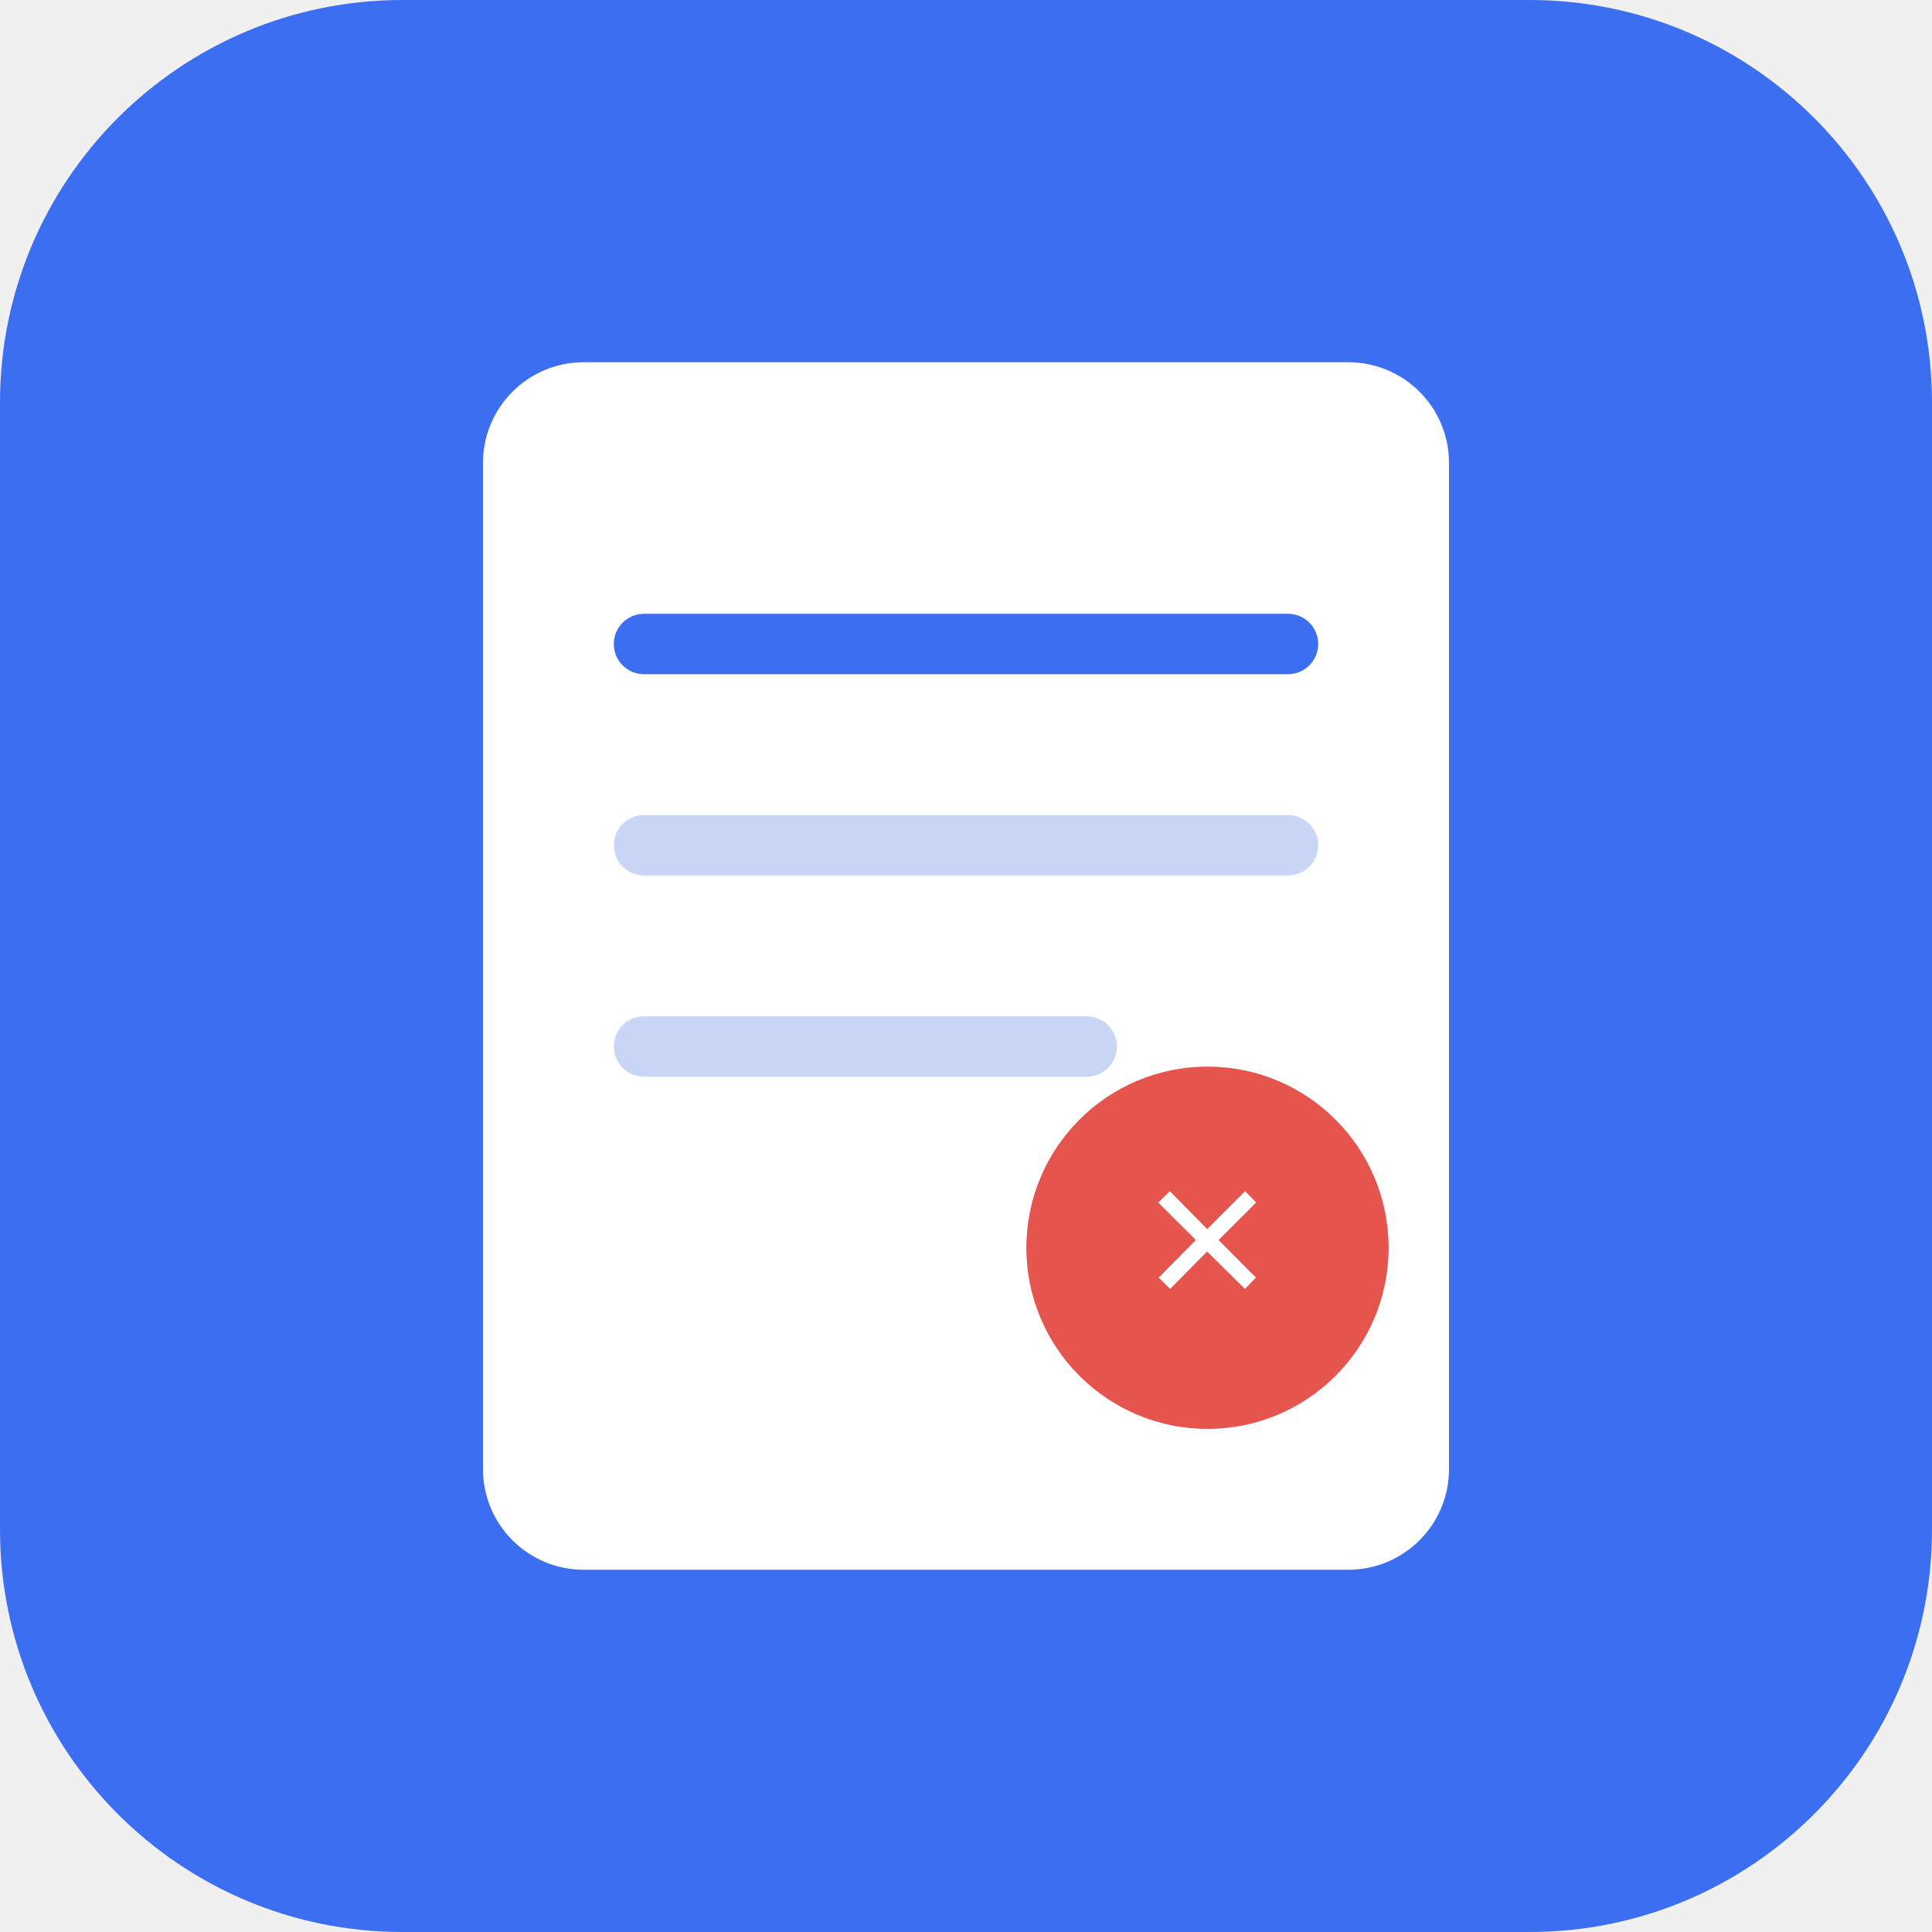
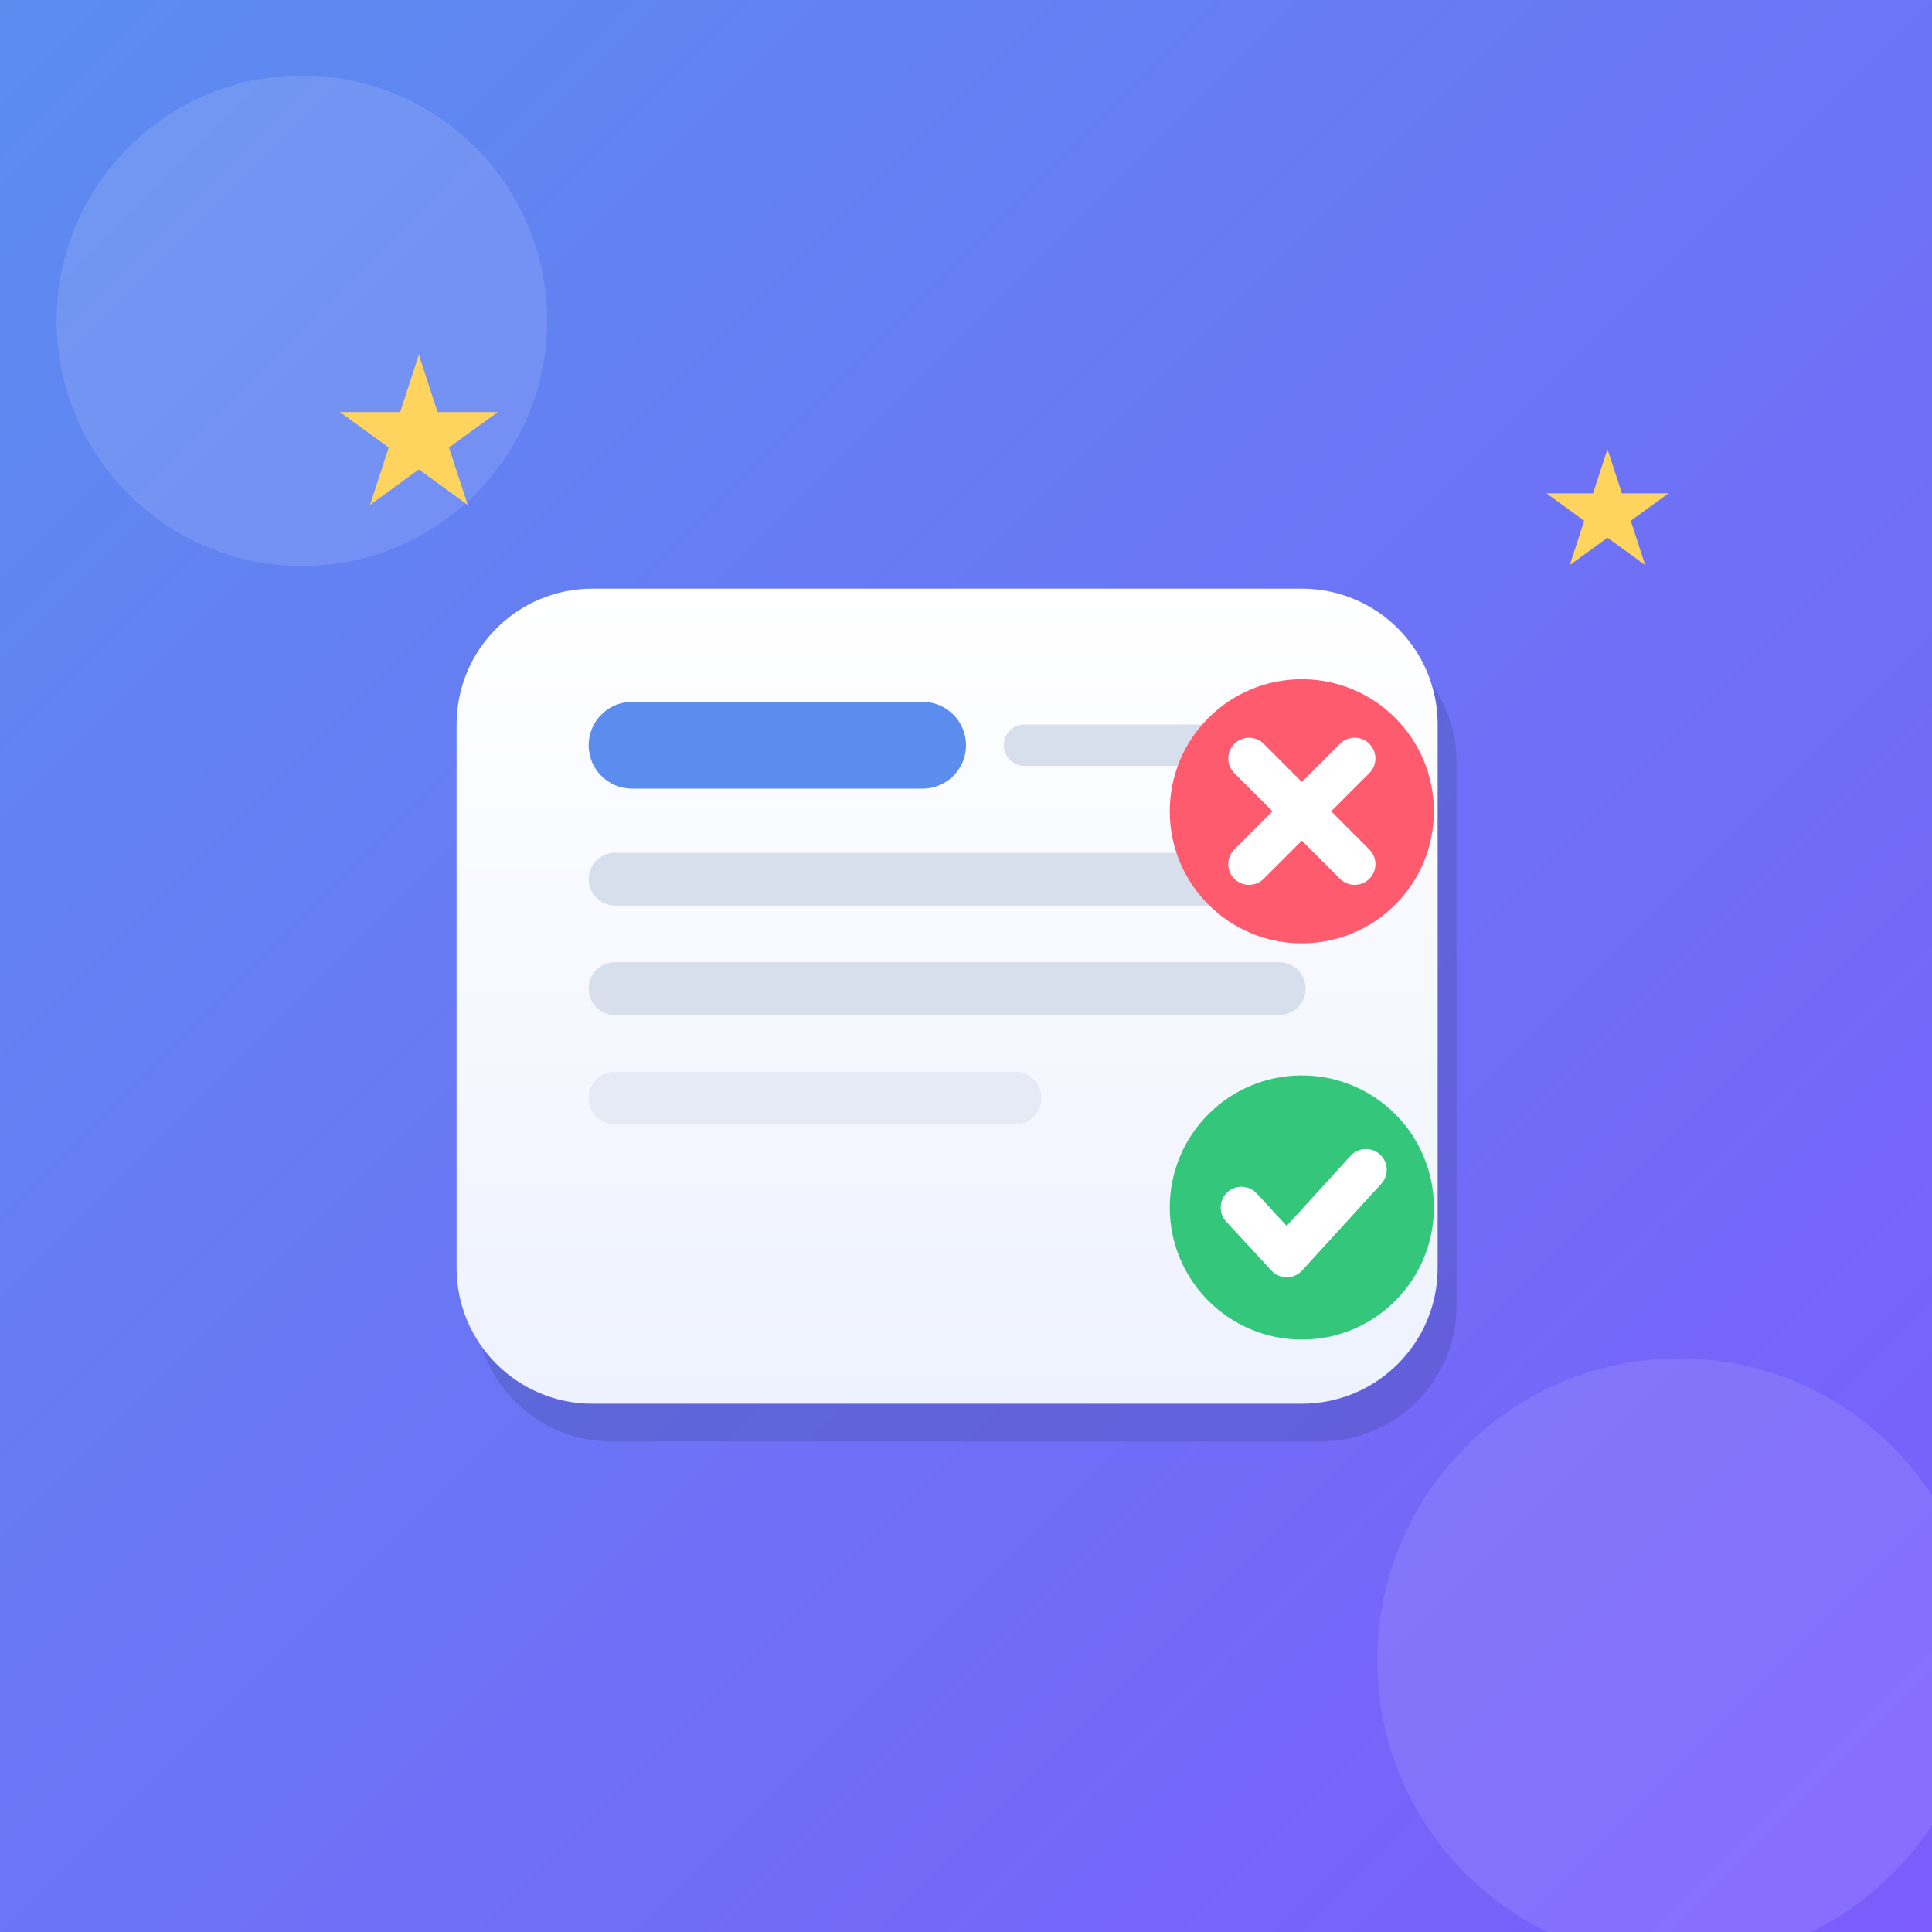
- <svg xmlns="http://www.w3.org/2000/svg" width="192" height="192" viewBox="0 0 192 192">
-   <rect width="192" height="192" rx="40" fill="#3b6ef0" />
-   <rect x="48" y="36" width="96" height="120" rx="10" fill="#fff" />
-   <line x1="64" y1="64" x2="128" y2="64" stroke="#3b6ef0" stroke-width="6" stroke-linecap="round" />
-   <line x1="64" y1="84" x2="128" y2="84" stroke="#c9d6f5" stroke-width="6" stroke-linecap="round" />
-   <line x1="64" y1="104" x2="108" y2="104" stroke="#c9d6f5" stroke-width="6" stroke-linecap="round" />
-   <circle cx="120" cy="124" r="18" fill="#e5554e" />
-   <text x="120" y="131" font-size="22" fill="#fff" text-anchor="middle" font-family="sans-serif">×</text>
+ <svg xmlns="http://www.w3.org/2000/svg" width="1024" height="1024" viewBox="0 0 1024 1024">
+   <defs>
+     <linearGradient id="bg" x1="0" y1="0" x2="1" y2="1">
+       <stop offset="0" stop-color="#5B8DEF" />
+       <stop offset="1" stop-color="#7C5CFC" />
+     </linearGradient>
+     <linearGradient id="card" x1="0" y1="0" x2="0" y2="1">
+       <stop offset="0" stop-color="#FFFFFF" />
+       <stop offset="1" stop-color="#EEF2FF" />
+     </linearGradient>
+   </defs>
+   <rect width="1024" height="1024" fill="url(#bg)" />
+   <circle cx="160" cy="170" r="130" fill="#FFFFFF" opacity="0.12" />
+   <circle cx="890" cy="880" r="160" fill="#FFFFFF" opacity="0.10" />
+   <rect x="252" y="332" width="520" height="432" rx="72" fill="#1B2A5B" opacity="0.18" />
+   <rect x="242" y="312" width="520" height="432" rx="72" fill="url(#card)" />
+   <rect x="312" y="372" width="200" height="46" rx="23" fill="#5B8DEF" />
+   <rect x="532" y="384" width="120" height="22" rx="11" fill="#D7DEEC" />
+   <rect x="312" y="452" width="360" height="28" rx="14" fill="#D7DEEC" />
+   <rect x="312" y="510" width="380" height="28" rx="14" fill="#D7DEEC" />
+   <rect x="312" y="568" width="240" height="28" rx="14" fill="#E6EAF5" />
+   <circle cx="690" cy="430" r="70" fill="#FF5B6E" />
+   <path d="M662 402 L718 458 M718 402 L662 458" stroke="#FFFFFF" stroke-width="22" stroke-linecap="round" />
+   <circle cx="690" cy="640" r="70" fill="#34C77B" />
+   <path d="M658 640 L682 666 L724 620" stroke="#FFFFFF" stroke-width="22" stroke-linecap="round" stroke-linejoin="round" fill="none" />
+   <path transform="translate(222,232) scale(44)" fill="#FFD45E" d="M0,-1 L0.225,-0.309 L0.951,-0.309 L0.363,0.118 L0.588,0.809 L0,0.382 L-0.588,0.809 L-0.363,0.118 L-0.951,-0.309 L-0.225,-0.309 Z" />
+   <path transform="translate(852,272) scale(34)" fill="#FFD45E" d="M0,-1 L0.225,-0.309 L0.951,-0.309 L0.363,0.118 L0.588,0.809 L0,0.382 L-0.588,0.809 L-0.363,0.118 L-0.951,-0.309 L-0.225,-0.309 Z" />
</svg>
